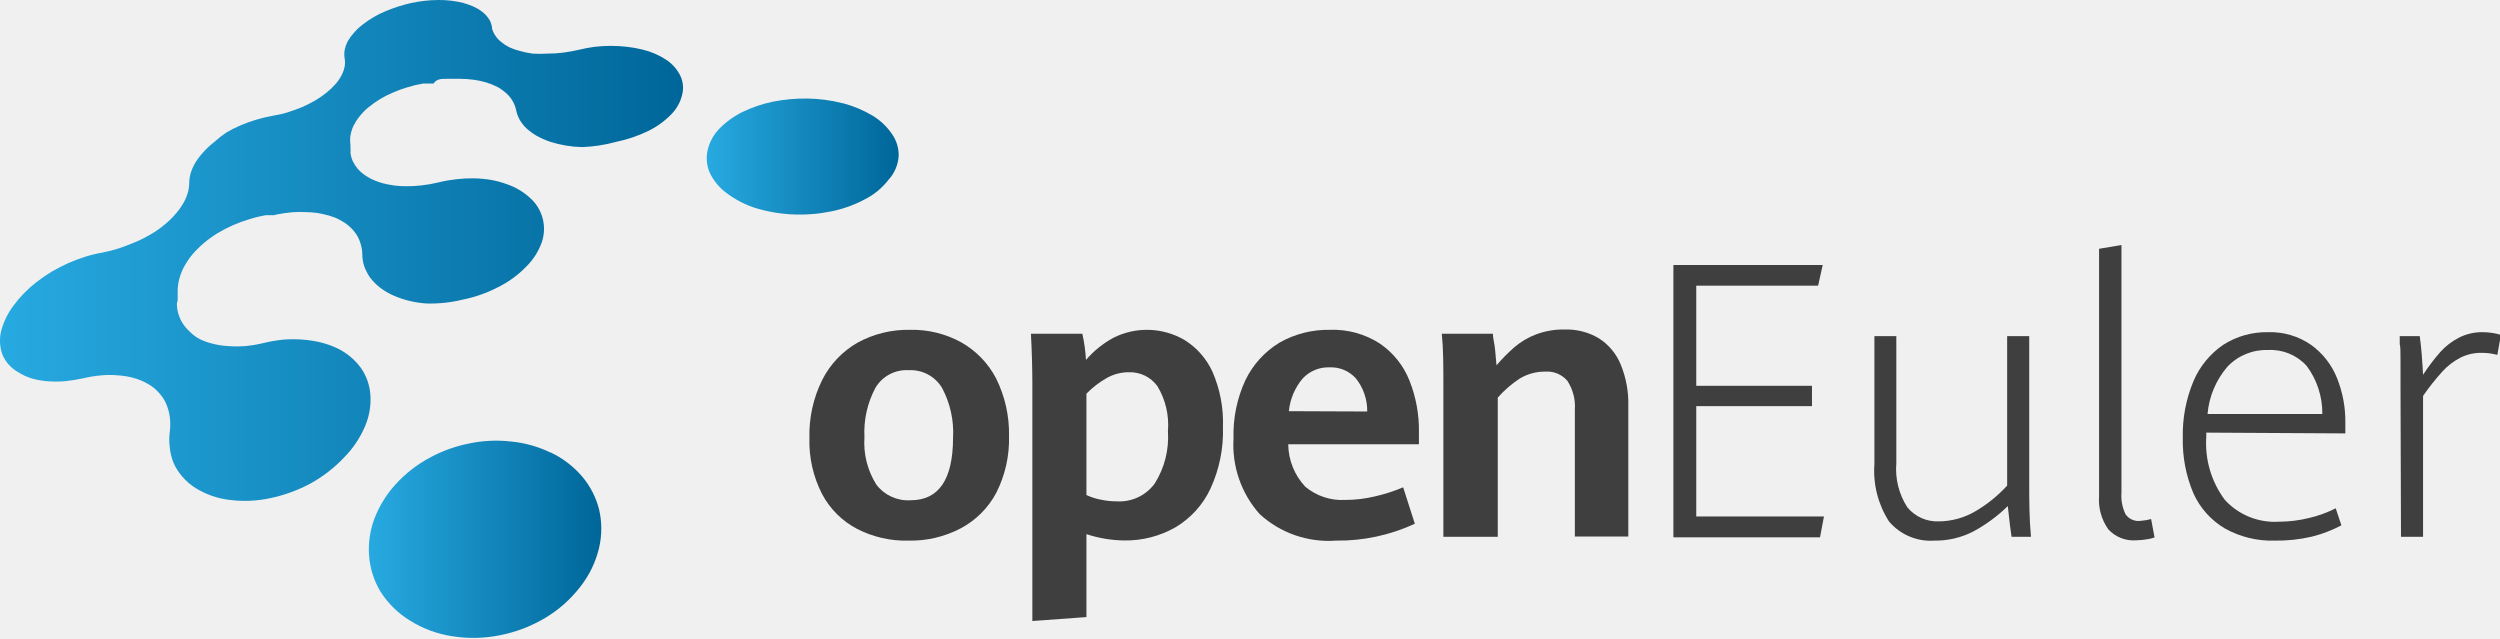
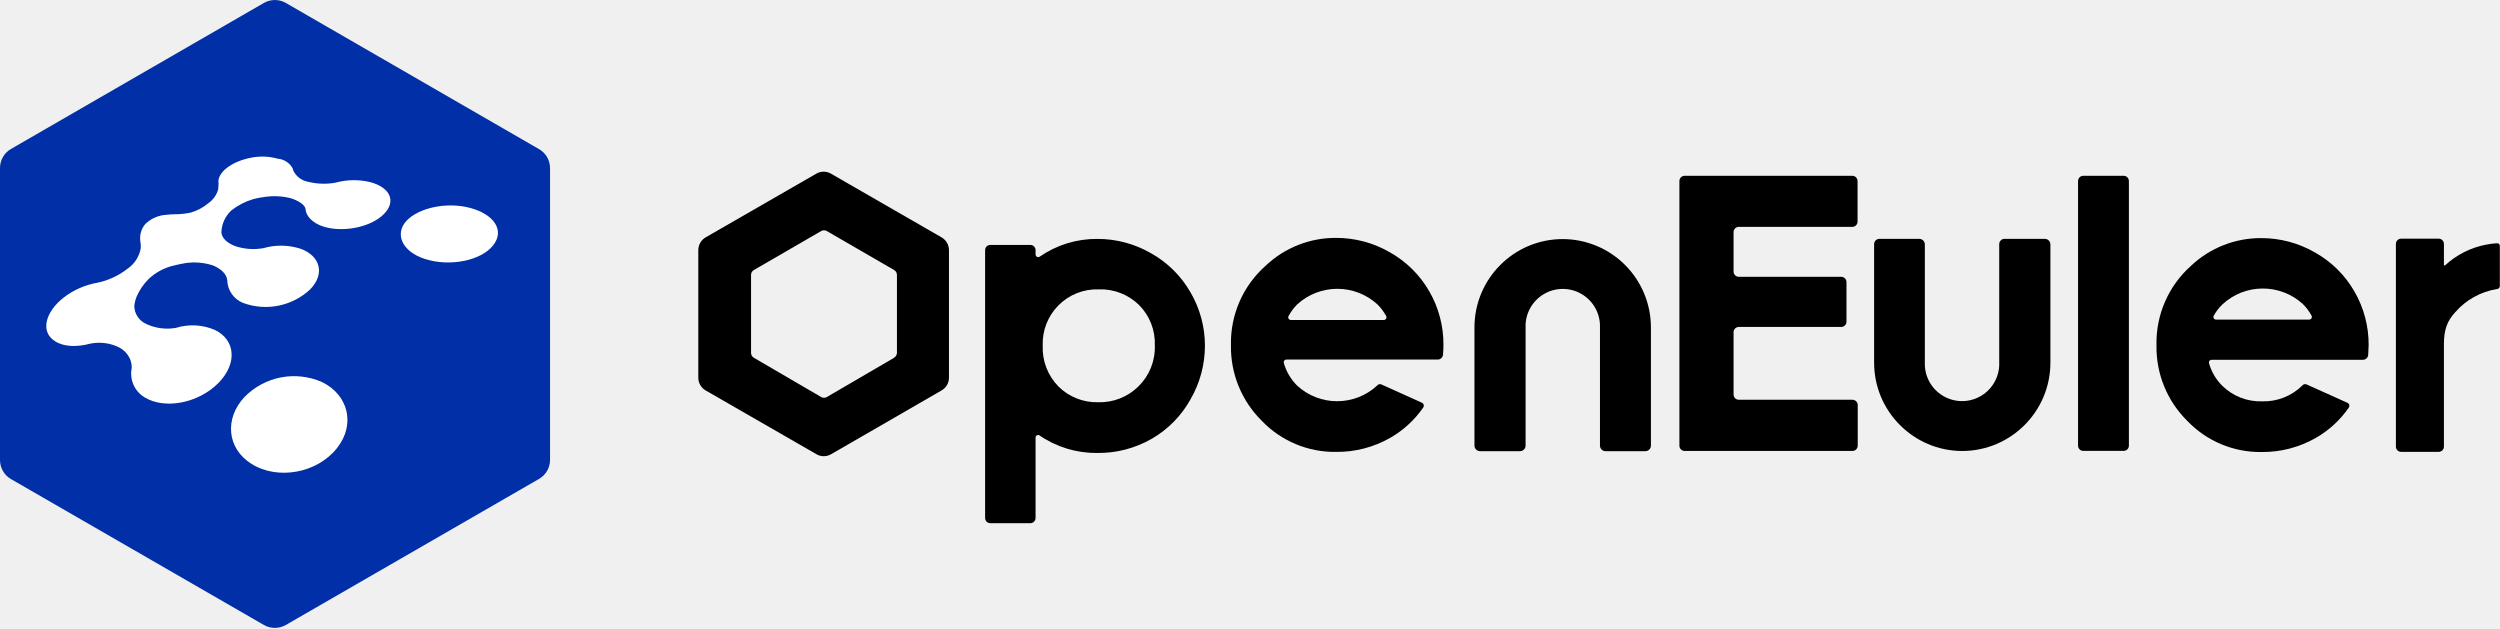
- <svg xmlns="http://www.w3.org/2000/svg" xmlns:xlink="http://www.w3.org/1999/xlink" viewBox="0 0 158.57 40.47">
+ <svg xmlns="http://www.w3.org/2000/svg" viewBox="0 0 444.01 111.54">
  <defs>
-     <style>.cls-1{fill:#3f3f3f;}.cls-2{fill:url(#New_Gradient_Swatch_1);}.cls-3{fill:url(#New_Gradient_Swatch_1-2);}.cls-4{fill:url(#New_Gradient_Swatch_1-3);}</style>
-     <linearGradient id="New_Gradient_Swatch_1" y1="15.83" x2="43.32" y2="15.83" gradientUnits="userSpaceOnUse">
-       <stop offset="0" stop-color="#27aae1" />
-       <stop offset="1" stop-color="#069" />
-     </linearGradient>
-     <linearGradient id="New_Gradient_Swatch_1-2" x1="44.84" y1="9.91" x2="56.98" y2="9.91" xlink:href="#New_Gradient_Swatch_1" />
-     <linearGradient id="New_Gradient_Swatch_1-3" x1="23.39" y1="34.2" x2="38.11" y2="34.2" xlink:href="#New_Gradient_Swatch_1" />
+     <style>.cls-1{fill:#002fa7;}.cls-2{fill:#fff;}</style>
  </defs>
  <g id="图层_2" data-name="图层 2">
-     <g id="Layer_1" data-name="Layer 1">
-       <path class="cls-1" d="M54.37,33.55a5.29,5.29,0,0,1-2.22-2.2,7.3,7.3,0,0,1-.81-3.57,7.84,7.84,0,0,1,.81-3.68,5.66,5.66,0,0,1,2.25-2.37,6.66,6.66,0,0,1,3.32-.81,6.43,6.43,0,0,1,3.26.8A5.6,5.6,0,0,1,63.18,24,7.84,7.84,0,0,1,64,27.65a7.49,7.49,0,0,1-.81,3.61,5.43,5.43,0,0,1-2.27,2.26,6.81,6.81,0,0,1-3.3.77A6.73,6.73,0,0,1,54.37,33.55Zm6.08-5.77a6,6,0,0,0-.7-3.18,2.32,2.32,0,0,0-2.11-1.12,2.29,2.29,0,0,0-2.12,1.13,6,6,0,0,0-.69,3.12,5,5,0,0,0,.75,3,2.52,2.52,0,0,0,2.18,1Q60.44,31.73,60.45,27.78Z" />
-       <path class="cls-1" d="M65.48,24.35q0-1.47-.09-3.18h3.26a9.92,9.92,0,0,1,.23,1.66,6.24,6.24,0,0,1,1.73-1.4,4.73,4.73,0,0,1,4.53.14,4.64,4.64,0,0,1,1.76,2,8.07,8.07,0,0,1,.67,3.52,8.67,8.67,0,0,1-.8,3.92,5.62,5.62,0,0,1-2.22,2.44,6.35,6.35,0,0,1-3.24.83,8,8,0,0,1-2.4-.4v5.26l-3.43.25Zm7.76,6.32a5.51,5.51,0,0,0,.84-3.32,4.76,4.76,0,0,0-.67-2.86,2.14,2.14,0,0,0-1.79-.88,2.84,2.84,0,0,0-1.41.36,5.8,5.8,0,0,0-1.3,1V31.4a3.81,3.81,0,0,0,.9.29,4.83,4.83,0,0,0,1.06.11A2.76,2.76,0,0,0,73.24,30.67Z" />
-       <path class="cls-1" d="M90,28.18H81.71a4,4,0,0,0,1.08,2.69,3.63,3.63,0,0,0,2.53.84,8.15,8.15,0,0,0,1.87-.22A10.74,10.74,0,0,0,89,30.91l.74,2.31a11.56,11.56,0,0,1-5,1.07,6.46,6.46,0,0,1-4.85-1.69,6.61,6.61,0,0,1-1.65-4.8A8.18,8.18,0,0,1,79,24.1a5.65,5.65,0,0,1,2.16-2.37,6.24,6.24,0,0,1,3.2-.81,5.45,5.45,0,0,1,3.16.87,5.13,5.13,0,0,1,1.88,2.35A8.48,8.48,0,0,1,90,27.42ZM86.72,26.1A3.29,3.29,0,0,0,86,24a2.12,2.12,0,0,0-1.67-.7,2.23,2.23,0,0,0-1.69.69,3.79,3.79,0,0,0-.89,2.09Z" />
-       <path class="cls-1" d="M91.55,24.43c0-1.2,0-2.29-.1-3.26h3.24c0,.26.1.59.14,1s.07.74.09,1A11.32,11.32,0,0,1,96.08,22a4.67,4.67,0,0,1,1.35-.79,4.84,4.84,0,0,1,1.81-.31,4,4,0,0,1,2.16.55,3.56,3.56,0,0,1,1.39,1.65,6.46,6.46,0,0,1,.49,2.67v8.26H99.89V26a3,3,0,0,0-.47-1.84,1.69,1.69,0,0,0-1.4-.59,3.11,3.11,0,0,0-1.61.43A6.86,6.86,0,0,0,95,25.22v8.83H91.55Z" />
-       <path class="cls-1" d="M106.14,16.81h9.47l-.29,1.31h-7.73v6.35h7.34v1.29h-7.34v7h8.1l-.25,1.32h-9.3Z" />
-       <path class="cls-1" d="M119.82,33.08a5.93,5.93,0,0,1-.93-3.65V21.32h1.39v8.06a4.48,4.48,0,0,0,.7,2.8,2.46,2.46,0,0,0,2,.89,4.64,4.64,0,0,0,2.33-.65,8.62,8.62,0,0,0,2-1.62V21.32h1.4v9.52c0,.89,0,2,.11,3.21h-1.23q-.08-.46-.24-1.95a9.78,9.78,0,0,1-2.15,1.59,5.21,5.21,0,0,1-2.52.6A3.45,3.45,0,0,1,119.82,33.08Z" />
-       <path class="cls-1" d="M133.73,33.58a3.22,3.22,0,0,1-.59-2.11V15.78l1.42-.24v15.7a2.7,2.7,0,0,0,.26,1.38,1,1,0,0,0,1,.41,2.7,2.7,0,0,0,.62-.11l.22,1.17a2.67,2.67,0,0,1-.57.13,4.4,4.4,0,0,1-.59.05A2.17,2.17,0,0,1,133.73,33.58Z" />
-       <path class="cls-1" d="M139.94,27.44v.27a6,6,0,0,0,1.18,4,4.29,4.29,0,0,0,3.44,1.38,8,8,0,0,0,1.88-.23,7.53,7.53,0,0,0,1.71-.62l.36,1.08a8.32,8.32,0,0,1-1.88.72,9.76,9.76,0,0,1-2.36.25,6.08,6.08,0,0,1-3.15-.77,4.94,4.94,0,0,1-2-2.24,8.52,8.52,0,0,1-.67-3.51,8.79,8.79,0,0,1,.68-3.6,5.29,5.29,0,0,1,1.9-2.31,5.09,5.09,0,0,1,2.83-.79,4.52,4.52,0,0,1,2.72.8A4.76,4.76,0,0,1,148.24,24a7.33,7.33,0,0,1,.52,2.79v.7Zm1.34-4.18a5.29,5.29,0,0,0-1.26,3h7.28a5,5,0,0,0-1-3.06,3.08,3.08,0,0,0-2.44-1A3.39,3.39,0,0,0,141.28,23.26Z" />
-       <path class="cls-1" d="M152.26,24.56c0-.48,0-1,0-1.6s0-1-.05-1.14l0-.5h1.27c.05.34.09.75.13,1.23s.06.88.08,1.22a12.61,12.61,0,0,1,1.1-1.45,4.11,4.11,0,0,1,1.17-.9,3.2,3.2,0,0,1,1.51-.35,4,4,0,0,1,1.16.17l-.23,1.27a3.7,3.7,0,0,0-1-.13,2.92,2.92,0,0,0-1.33.3,4,4,0,0,0-1.15.88,15.25,15.25,0,0,0-1.23,1.55v8.94h-1.4Z" />
-       <path class="cls-2" d="M29.41.19A6.4,6.4,0,0,0,27.8,0a8.55,8.55,0,0,0-1.72.19,9.93,9.93,0,0,0-1.65.53A6.41,6.41,0,0,0,23,1.56a3.58,3.58,0,0,0-.56.53,3,3,0,0,0-.39.54,2.12,2.12,0,0,0-.19.55,1.51,1.51,0,0,0,0,.52h0a1.51,1.51,0,0,1,0,.52,2.06,2.06,0,0,1-.19.54,2.53,2.53,0,0,1-.37.55,4.28,4.28,0,0,1-.57.55,5.87,5.87,0,0,1-.73.51,9.19,9.19,0,0,1-.83.42c-.3.12-.6.23-.91.33s-.64.17-1,.23h0a8.9,8.9,0,0,0-1,.24,8.72,8.72,0,0,0-1,.36,7.76,7.76,0,0,0-.91.46A6.19,6.19,0,0,0,13.6,9a4.89,4.89,0,0,0-.7.65,4.4,4.4,0,0,0-.51.67,3.13,3.13,0,0,0-.3.68,2.5,2.5,0,0,0-.09.66,2.09,2.09,0,0,1-.11.63,2.76,2.76,0,0,1-.3.66,4,4,0,0,1-.49.66,4.86,4.86,0,0,1-.69.66,6,6,0,0,1-.86.6c-.31.18-.63.35-1,.5s-.68.27-1,.38a10.05,10.05,0,0,1-1,.26h0a8.37,8.37,0,0,0-1.1.26,11.22,11.22,0,0,0-1.1.41,12,12,0,0,0-1.07.55,10,10,0,0,0-1,.69,7.52,7.52,0,0,0-1.45,1.5A4.64,4.64,0,0,0,.07,21a2.66,2.66,0,0,0,.07,1.46,2.3,2.3,0,0,0,1,1.14A3.68,3.68,0,0,0,2,24a5.08,5.08,0,0,0,1,.18,6.85,6.85,0,0,0,1.11,0A10,10,0,0,0,5.25,24l0,0a8,8,0,0,1,1.16-.19,5.72,5.72,0,0,1,1.09,0,4.63,4.63,0,0,1,1,.17,3.64,3.64,0,0,1,.88.37,2.7,2.7,0,0,1,.69.55,2.58,2.58,0,0,1,.47.71,3.29,3.29,0,0,1,.23.83,3.79,3.79,0,0,1,0,.95l0,0a3.73,3.73,0,0,0,0,1,3.48,3.48,0,0,0,.25,1,3.53,3.53,0,0,0,.55.85,3.71,3.71,0,0,0,.84.72,5.24,5.24,0,0,0,2.17.75,7.61,7.61,0,0,0,2.55-.11,9.57,9.57,0,0,0,2.54-.92A8.7,8.7,0,0,0,21.84,29a6.32,6.32,0,0,0,1.33-2,4.28,4.28,0,0,0,.32-2,3.39,3.39,0,0,0-.61-1.68,4,4,0,0,0-1.47-1.22,5.57,5.57,0,0,0-1.06-.38,7.2,7.2,0,0,0-1.16-.18,8.22,8.22,0,0,0-1.21,0,9,9,0,0,0-1.23.21l0,0a8.08,8.08,0,0,1-1.18.2,7,7,0,0,1-1.12,0,4.92,4.92,0,0,1-1-.16,3.65,3.65,0,0,1-.89-.34A2.77,2.77,0,0,1,12,21a2.4,2.4,0,0,1-.69-1.11,2.25,2.25,0,0,1-.09-.64,1.74,1.74,0,0,0,.05-.22,1.55,1.55,0,0,0,0-.21,1.65,1.65,0,0,0,0-.21,1.48,1.48,0,0,0,0-.21l0,0a2.94,2.94,0,0,1,.12-.77,3.4,3.4,0,0,1,.32-.77,4.9,4.9,0,0,1,.51-.74,6.74,6.74,0,0,1,1.58-1.33,8.64,8.64,0,0,1,2-.88,7.8,7.8,0,0,1,1.06-.26h0l.18,0,.17,0,.18,0,.17-.05c.33-.06.67-.11,1-.14a7.82,7.82,0,0,1,1,0,5,5,0,0,1,.89.11,5.21,5.21,0,0,1,.82.24,4.11,4.11,0,0,1,.72.41,2.66,2.66,0,0,1,.53.53,2.05,2.05,0,0,1,.33.64,2.42,2.42,0,0,1,.13.72l0,0a2.43,2.43,0,0,0,.12.77,3.07,3.07,0,0,0,.37.72,3.35,3.35,0,0,0,.62.63,4.17,4.17,0,0,0,.88.52,6.16,6.16,0,0,0,2.09.5A8.67,8.67,0,0,0,29.37,19a8.42,8.42,0,0,0,2.21-.78,6.44,6.44,0,0,0,1.79-1.3,4.09,4.09,0,0,0,1-1.57,2.62,2.62,0,0,0-.72-2.77,4.13,4.13,0,0,0-1.51-.9,6,6,0,0,0-1-.27,7.89,7.89,0,0,0-1.1-.1,8.35,8.35,0,0,0-1.11.06,8.47,8.47,0,0,0-1.12.2l0,0a8.15,8.15,0,0,1-1.08.19,7.31,7.31,0,0,1-1,.05,5.18,5.18,0,0,1-1-.09,4.23,4.23,0,0,1-.88-.24,3.4,3.4,0,0,1-.66-.34,2.57,2.57,0,0,1-.49-.42,2.42,2.42,0,0,1-.32-.49,1.8,1.8,0,0,1-.15-.55.73.73,0,0,0,0-.24.49.49,0,0,0,0-.12s0-.08,0-.12h0a2.08,2.08,0,0,1,0-.61,2.51,2.51,0,0,1,.19-.61,3.4,3.4,0,0,1,.39-.6,3.45,3.45,0,0,1,.57-.58,6.58,6.58,0,0,1,.72-.51,5.87,5.87,0,0,1,.83-.42,6.9,6.9,0,0,1,.9-.33,7.48,7.48,0,0,1,1-.24h0l.17,0,.17,0,.16,0,.17,0C27.69,5,28,5,28.3,5s.6,0,.89,0a6,6,0,0,1,.86.06,5.16,5.16,0,0,1,.8.17,4.44,4.44,0,0,1,.73.3,3,3,0,0,1,.56.41,2,2,0,0,1,.6,1.05h0a2.08,2.08,0,0,0,.22.6,2.42,2.42,0,0,0,.43.55,3.88,3.88,0,0,0,.66.48,5.41,5.41,0,0,0,.87.38,7.23,7.23,0,0,0,2,.33A9.45,9.45,0,0,0,39.07,9a8.79,8.79,0,0,0,2-.67,5.27,5.27,0,0,0,1.5-1.07A2.62,2.62,0,0,0,43.27,6a1.77,1.77,0,0,0-.11-1.18,2.57,2.57,0,0,0-.86-1,4.75,4.75,0,0,0-1.52-.67,7.87,7.87,0,0,0-1-.18,9,9,0,0,0-2.07,0,8.36,8.36,0,0,0-1,.19l0,0c-.33.08-.66.13-1,.18a7.89,7.89,0,0,1-1,.06,7.08,7.08,0,0,1-.93,0A5.56,5.56,0,0,1,33,3.24,3.74,3.74,0,0,1,32.31,3a2.49,2.49,0,0,1-.51-.33,1.6,1.6,0,0,1-.36-.38,1.59,1.59,0,0,1-.22-.43,1.44,1.44,0,0,0-.14-.54,1.92,1.92,0,0,0-.36-.46,2.39,2.39,0,0,0-.56-.38,3.66,3.66,0,0,0-.75-.28" />
-       <path class="cls-3" d="M53.45,6.55a9.44,9.44,0,0,0-2.24-.3,10.5,10.5,0,0,0-2.19.2,8.2,8.2,0,0,0-1.94.66A5.39,5.39,0,0,0,45.6,8.19a2.89,2.89,0,0,0-.72,1.35A2.35,2.35,0,0,0,45,10.92a3.42,3.42,0,0,0,1,1.26,6.18,6.18,0,0,0,1.87,1,9.58,9.58,0,0,0,2.4.42,9.86,9.86,0,0,0,2.44-.19,7.67,7.67,0,0,0,2.13-.76,4.36,4.36,0,0,0,1.51-1.24A2.46,2.46,0,0,0,57,9.91a2.31,2.31,0,0,0-.41-1.39,4,4,0,0,0-1.22-1.17,7.2,7.2,0,0,0-1.9-.8" />
-       <path class="cls-4" d="M34.91,28.7A7.42,7.42,0,0,0,32.38,28a8.32,8.32,0,0,0-2.63.13,8.8,8.8,0,0,0-2.51.91,8.11,8.11,0,0,0-2.13,1.66,6.92,6.92,0,0,0-1.36,2.19,5.53,5.53,0,0,0-.34,2.36,5.13,5.13,0,0,0,.72,2.27A5.79,5.79,0,0,0,26,39.36a7,7,0,0,0,2.72,1,8.42,8.42,0,0,0,3-.07,8.91,8.91,0,0,0,2.85-1.09,7.94,7.94,0,0,0,2.25-2A6.31,6.31,0,0,0,38,34.74a5.34,5.34,0,0,0,0-2.42,5.21,5.21,0,0,0-1.07-2.09,6,6,0,0,0-2-1.53" />
+     <g id="图层_1-2" data-name="图层 1">
+       <path class="cls-1" d="M46.87.52,1.94,26.46A3.9,3.9,0,0,0,0,29.83V81.71a3.9,3.9,0,0,0,1.94,3.37L46.87,111a3.91,3.91,0,0,0,3.89,0L95.69,85.08a3.89,3.89,0,0,0,2-3.37V29.83a3.89,3.89,0,0,0-2-3.37L50.76.52A3.91,3.91,0,0,0,46.87.52Z" />
+       <path class="cls-2" d="M83.4,36.9c-4.09-1.06-9,0-11.17,2.28S71.31,44.67,75.5,46c4.4,1.41,9.93.3,12.08-2.42S87.66,38,83.4,36.9Z" />
+       <path class="cls-2" d="M57.2,67.86a12.31,12.31,0,0,0-13.78,2.65c-3.55,3.79-3.16,9.12,1.25,11.88,4.69,2.93,11.7,1.64,15.2-2.83C63.2,75.33,61.83,70.12,57.2,67.86Z" />
+       <path class="cls-2" d="M65.69,32.33a12.41,12.41,0,0,0-6.14.12,11.46,11.46,0,0,1-4.76-.15,3.65,3.65,0,0,1-2.66-1.92A1.6,1.6,0,0,0,52,30v-.06h0a3.35,3.35,0,0,0-2.44-1.73l-.14,0A10.16,10.16,0,0,0,44.64,28c-3.56.66-6.16,2.71-5.82,4.58a10.21,10.21,0,0,1-.06,1A4.38,4.38,0,0,1,37,36.09a8.44,8.44,0,0,1-3.21,1.69,14.83,14.83,0,0,1-2,.26,19.55,19.55,0,0,0-2.81.17A5.78,5.78,0,0,0,25.8,39.8a3.83,3.83,0,0,0-.88,3A5.5,5.5,0,0,1,25,44.07h0a5.55,5.55,0,0,1-2.37,3.67,12.85,12.85,0,0,1-5.42,2.49h0a13.63,13.63,0,0,0-5.88,2.6C7.94,55.48,7.16,59,9.79,60.61c1.54,1,3.9,1.06,6.3.41a8,8,0,0,1,5.15.72A4.36,4.36,0,0,1,23,63.55a3.6,3.6,0,0,1,.33,1,5.25,5.25,0,0,1,.07.79h0a4.92,4.92,0,0,0,2.25,5.21c3.58,2.23,9.61,1.07,13.16-2.55,3.39-3.46,3-7.64-.64-9.4a10,10,0,0,0-6.92-.37A8.81,8.81,0,0,1,26,57.55a3.55,3.55,0,0,1-2.15-3.24,6.78,6.78,0,0,1,.42-1.65,10,10,0,0,1,2.16-3.14,9.62,9.62,0,0,1,4.45-2.36,20.63,20.63,0,0,1,2-.42,10.7,10.7,0,0,1,4.94.4c1.41.58,2.45,1.51,2.54,2.66a4.47,4.47,0,0,0,2.81,4A11.58,11.58,0,0,0,55.08,51.4c2.71-2.77,1.8-6-1.78-7.25a11.33,11.33,0,0,0-6.51-.08,10.13,10.13,0,0,1-5-.35c-1.46-.55-2.42-1.44-2.47-2.49a5.57,5.57,0,0,1,1.78-3.87,11.74,11.74,0,0,1,3.9-2A11.55,11.55,0,0,1,46.85,35a11.85,11.85,0,0,1,4.7.18c1.4.42,2.68,1.2,2.72,2,.06,1.1,1.15,2.41,3.13,3.05,3.56,1.13,8.49.12,10.79-2.22S69.19,33.23,65.69,32.33Z" />
+       <path d="M370,31.22h7.18a.93.93,0,0,1,.92.93v47a.93.93,0,0,1-.92.93H370a.93.93,0,0,1-.93-.93v-47A.93.93,0,0,1,370,31.22Z" />
+       <path d="M329.91,39.39V32.15a.94.94,0,0,0-.94-.93H299.2a.93.93,0,0,0-.93.93v47a.93.93,0,0,0,.93.94H329a.94.94,0,0,0,.94-.94V71.89A.94.94,0,0,0,329,71H308.82a.93.93,0,0,1-.93-.93V59a.93.93,0,0,1,.93-.93H327a.94.94,0,0,0,.94-.93V50.1a.94.94,0,0,0-.94-.94H308.82a.93.93,0,0,1-.93-.93v-7a.94.94,0,0,1,.93-.94H329A.93.93,0,0,0,329.91,39.39Z" />
+       <path d="M441.49,43.46a14.83,14.83,0,0,0-7.24,3.67.12.12,0,0,1-.2-.09V43.32a.93.93,0,0,0-.93-.93h-6.67a.93.93,0,0,0-.93.93v36a.92.92,0,0,0,.93.93h6.67a.93.93,0,0,0,.93-.93V70.51c0-.44,0-7.1,0-9.34,0-2.51.51-4.09,2-5.71a12.42,12.42,0,0,1,7.4-4.12.55.55,0,0,0,.53-.58V43.67a.46.46,0,0,0-.49-.47A14.28,14.28,0,0,0,441.49,43.46Z" />
+       <path d="M211.45,51.94a18.47,18.47,0,0,0-7-6.95,19,19,0,0,0-9.57-2.56,17.74,17.74,0,0,0-10.22,3.15.47.47,0,0,1-.74-.39v-.77a.92.92,0,0,0-.92-.92h-7.12a.92.92,0,0,0-.92.92V92a.92.92,0,0,0,.92.92H183a.92.92,0,0,0,.92-.92V77.71a.45.45,0,0,1,.71-.37,17.77,17.77,0,0,0,10.28,3.11,19,19,0,0,0,9.63-2.51,18.42,18.42,0,0,0,6.89-7A19,19,0,0,0,214,61.41,18.77,18.77,0,0,0,211.45,51.94Zm-9.26,16.69A9.78,9.78,0,0,1,195,71.44,9.65,9.65,0,0,1,188,68.66a9.79,9.79,0,0,1-2.81-7.27,9.64,9.64,0,0,1,9.94-10,9.74,9.74,0,0,1,7.16,2.77,9.63,9.63,0,0,1,2.81,7.18A9.71,9.71,0,0,1,202.19,68.63Z" />
+       <path d="M244.6,68.46a10.47,10.47,0,0,1-14.25,0,9.14,9.14,0,0,1-2.34-4,.47.47,0,0,1,.45-.6h26.89a.94.94,0,0,0,.93-.85c.05-.59.08-1.18.08-1.79a18.69,18.69,0,0,0-2.51-9.47,18.49,18.49,0,0,0-7-6.94,19,19,0,0,0-9.58-2.56,18,18,0,0,0-12.46,4.92,18.3,18.3,0,0,0-6.19,14.12,18.44,18.44,0,0,0,5.47,13.44,17.92,17.92,0,0,0,13.22,5.53,19,19,0,0,0,9.62-2.51,18,18,0,0,0,5.84-5.37.58.58,0,0,0-.24-.86l-7.23-3.26A.63.63,0,0,0,244.6,68.46ZM230.38,54.07a10.56,10.56,0,0,1,14.27,0,8.78,8.78,0,0,1,1.54,2.07.47.47,0,0,1-.41.69H229.26a.47.47,0,0,1-.41-.69A9.08,9.08,0,0,1,230.38,54.07Z" />
+       <path d="M277.52,42.46a15.69,15.69,0,0,0-15.65,15.72v21a1,1,0,0,0,.94.95H270a1,1,0,0,0,.95-.95v-21a6.61,6.61,0,1,1,13.21,0v21a1,1,0,0,0,.94.95h7.16a1,1,0,0,0,.95-.95v-21A15.69,15.69,0,0,0,277.52,42.46Z" />
+       <path d="M348.5,80.1a15.7,15.7,0,0,0,15.66-15.73v-21a1,1,0,0,0-1-.95h-7.14a.94.94,0,0,0-.95.95v21a6.61,6.61,0,1,1-13.21,0v-21a1,1,0,0,0-1-.95H333.8a.94.94,0,0,0-.95.95v21A15.7,15.7,0,0,0,348.5,80.1Z" />
+       <path d="M145,30.83,125.32,42.16a2.63,2.63,0,0,0-1.3,2.26V67.08a2.62,2.62,0,0,0,1.3,2.26L145,80.67a2.59,2.59,0,0,0,2.61,0l19.62-11.33a2.6,2.6,0,0,0,1.31-2.26V44.42a2.62,2.62,0,0,0-1.31-2.26L147.56,30.83A2.59,2.59,0,0,0,145,30.83Zm13.82,32.7-12,7a1,1,0,0,1-.95,0l-12-7a1,1,0,0,1-.48-.83V48.8a1,1,0,0,1,.48-.83l12-6.95a1,1,0,0,1,.95,0l12,6.95a1,1,0,0,1,.48.83V62.7A1,1,0,0,1,158.77,63.53Z" />
+       <path d="M408.91,68.46a9.75,9.75,0,0,1-7.15,2.82,9.65,9.65,0,0,1-7.09-2.78,9,9,0,0,1-2.34-4,.47.47,0,0,1,.45-.6h26.89a.94.94,0,0,0,.93-.85c0-.59.08-1.18.08-1.79a18.8,18.8,0,0,0-2.51-9.47,18.51,18.51,0,0,0-7-6.94,19,19,0,0,0-9.57-2.56,18,18,0,0,0-12.47,4.92A18.32,18.32,0,0,0,383,61.31a18.4,18.4,0,0,0,5.47,13.44,17.89,17.89,0,0,0,13.21,5.53,19,19,0,0,0,9.63-2.51,18,18,0,0,0,5.84-5.37.58.58,0,0,0-.24-.86l-7.24-3.26A.64.64,0,0,0,408.91,68.46ZM394.7,54.07A10.55,10.55,0,0,1,409,54a8.51,8.51,0,0,1,1.54,2.07.47.47,0,0,1-.41.69H393.58a.46.46,0,0,1-.41-.69A8.51,8.51,0,0,1,394.7,54.07Z" />
    </g>
  </g>
</svg>
